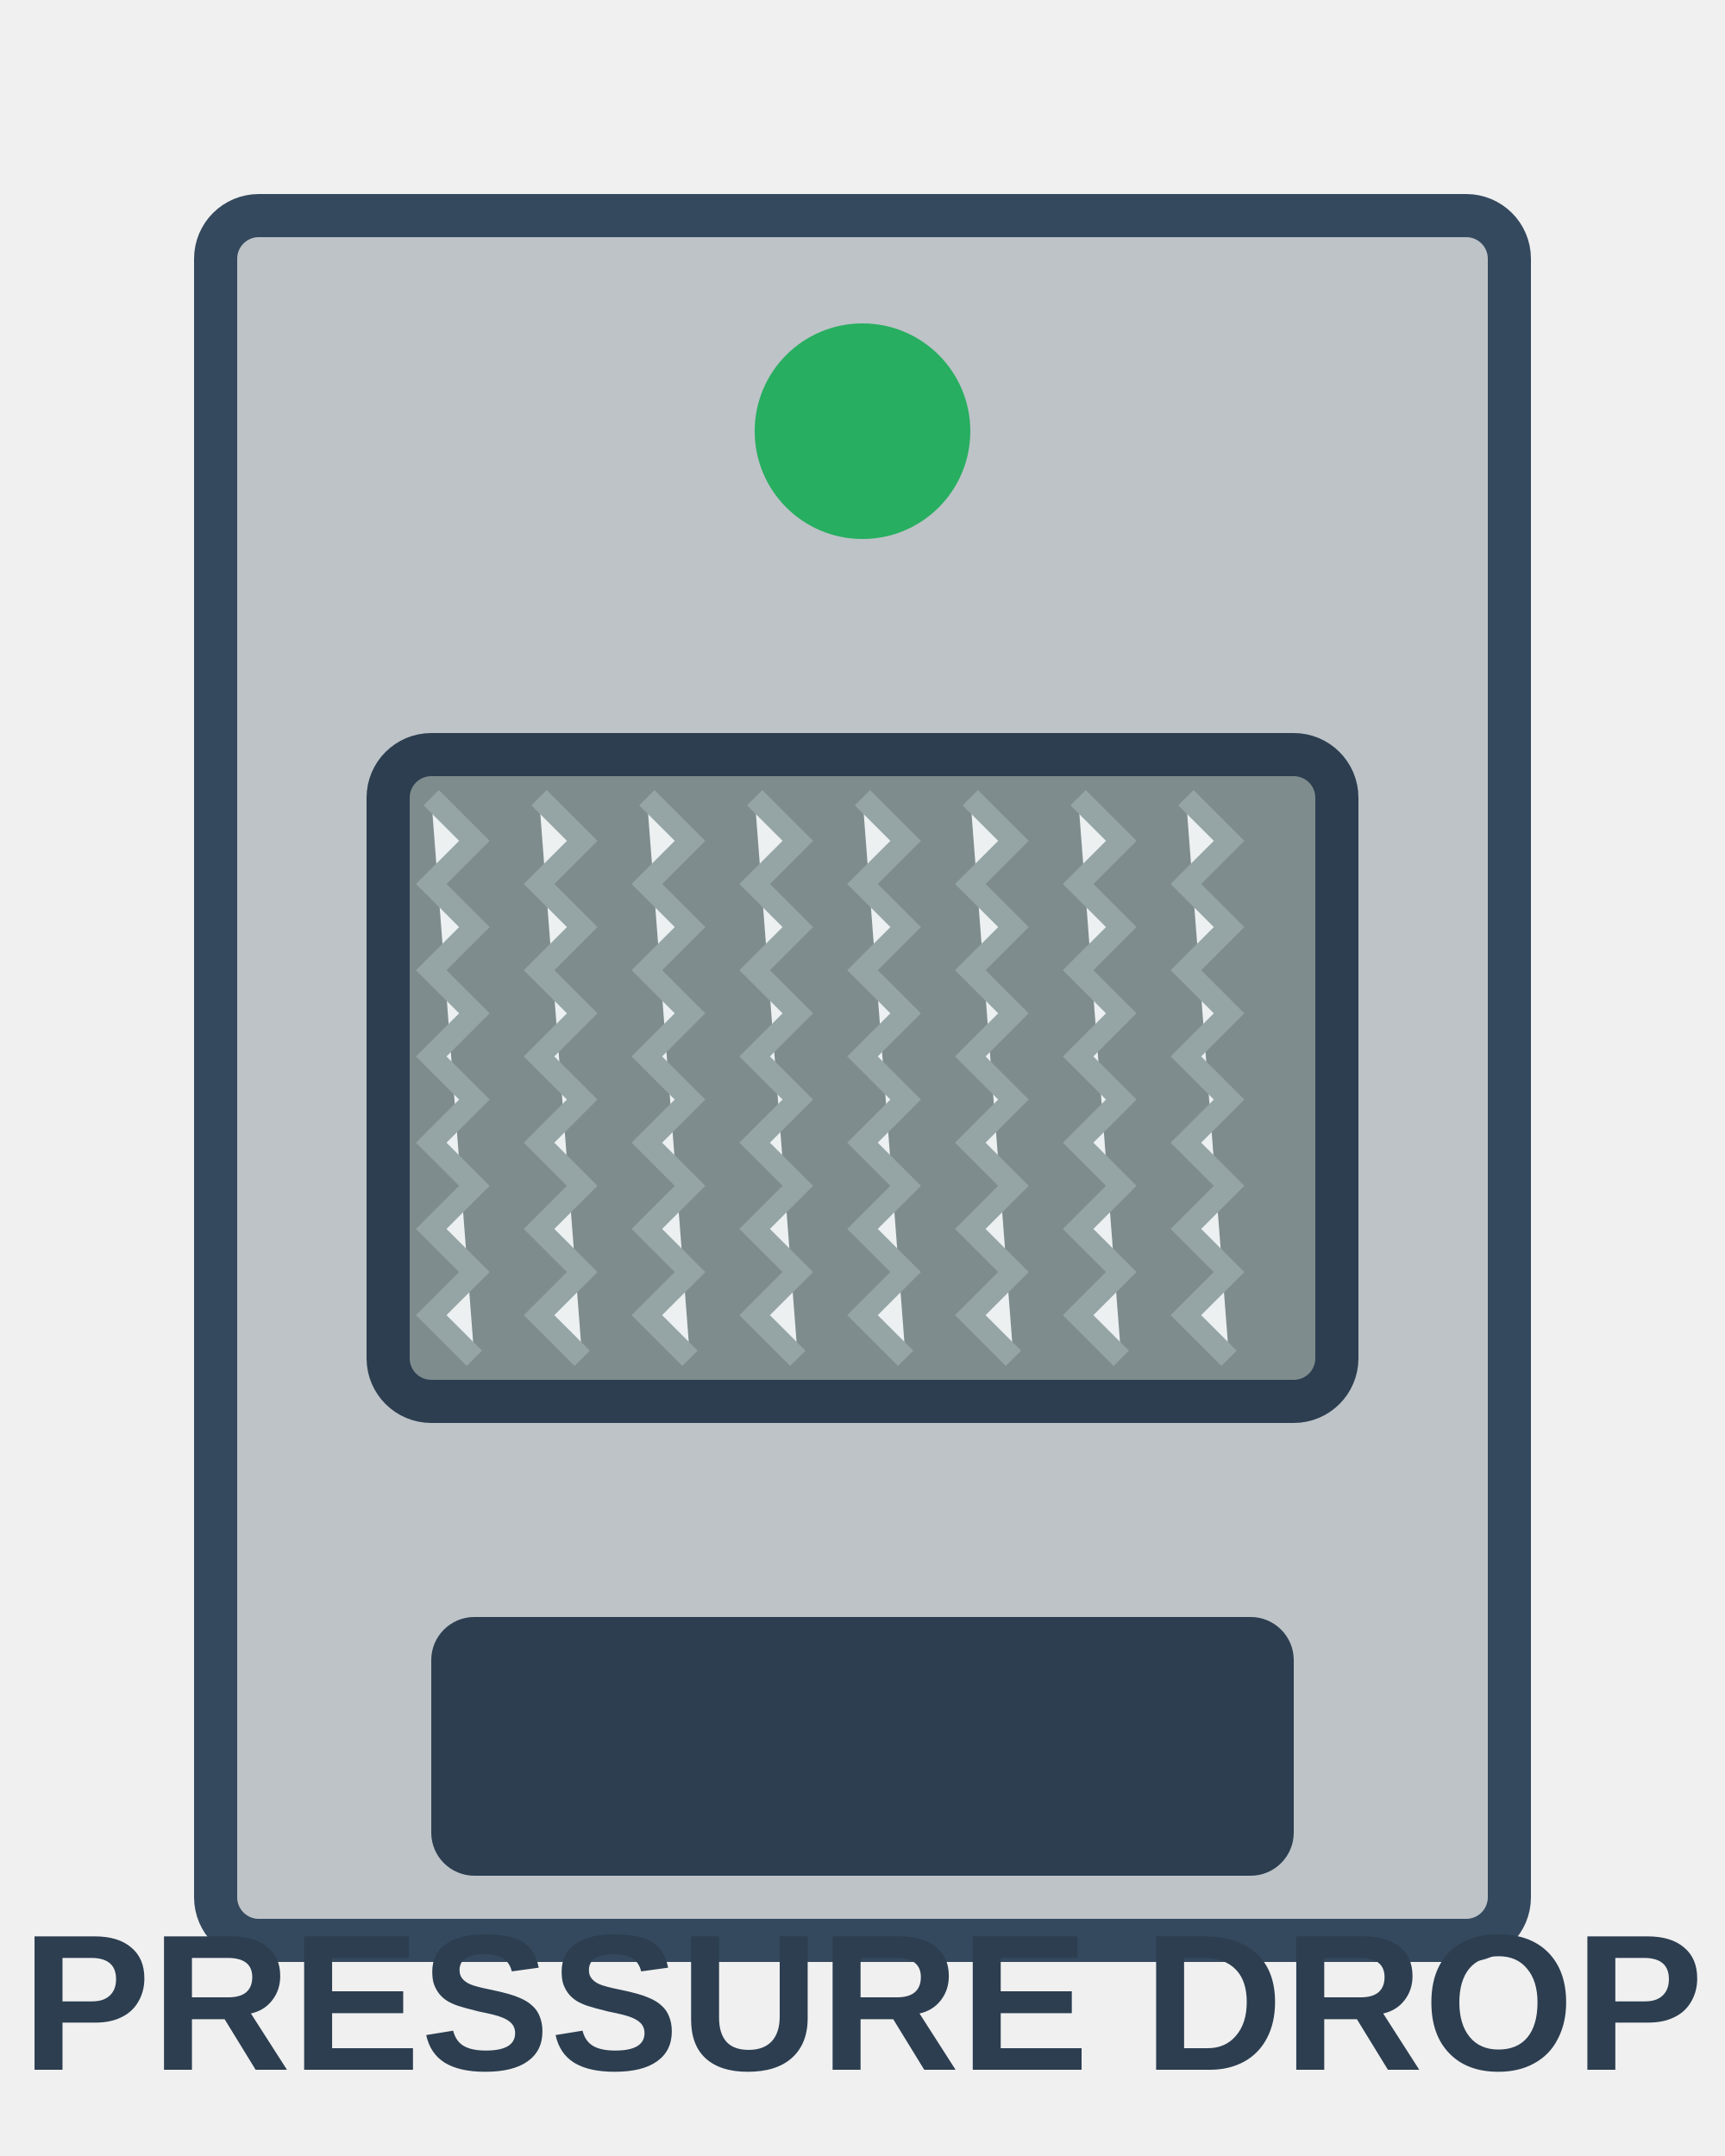
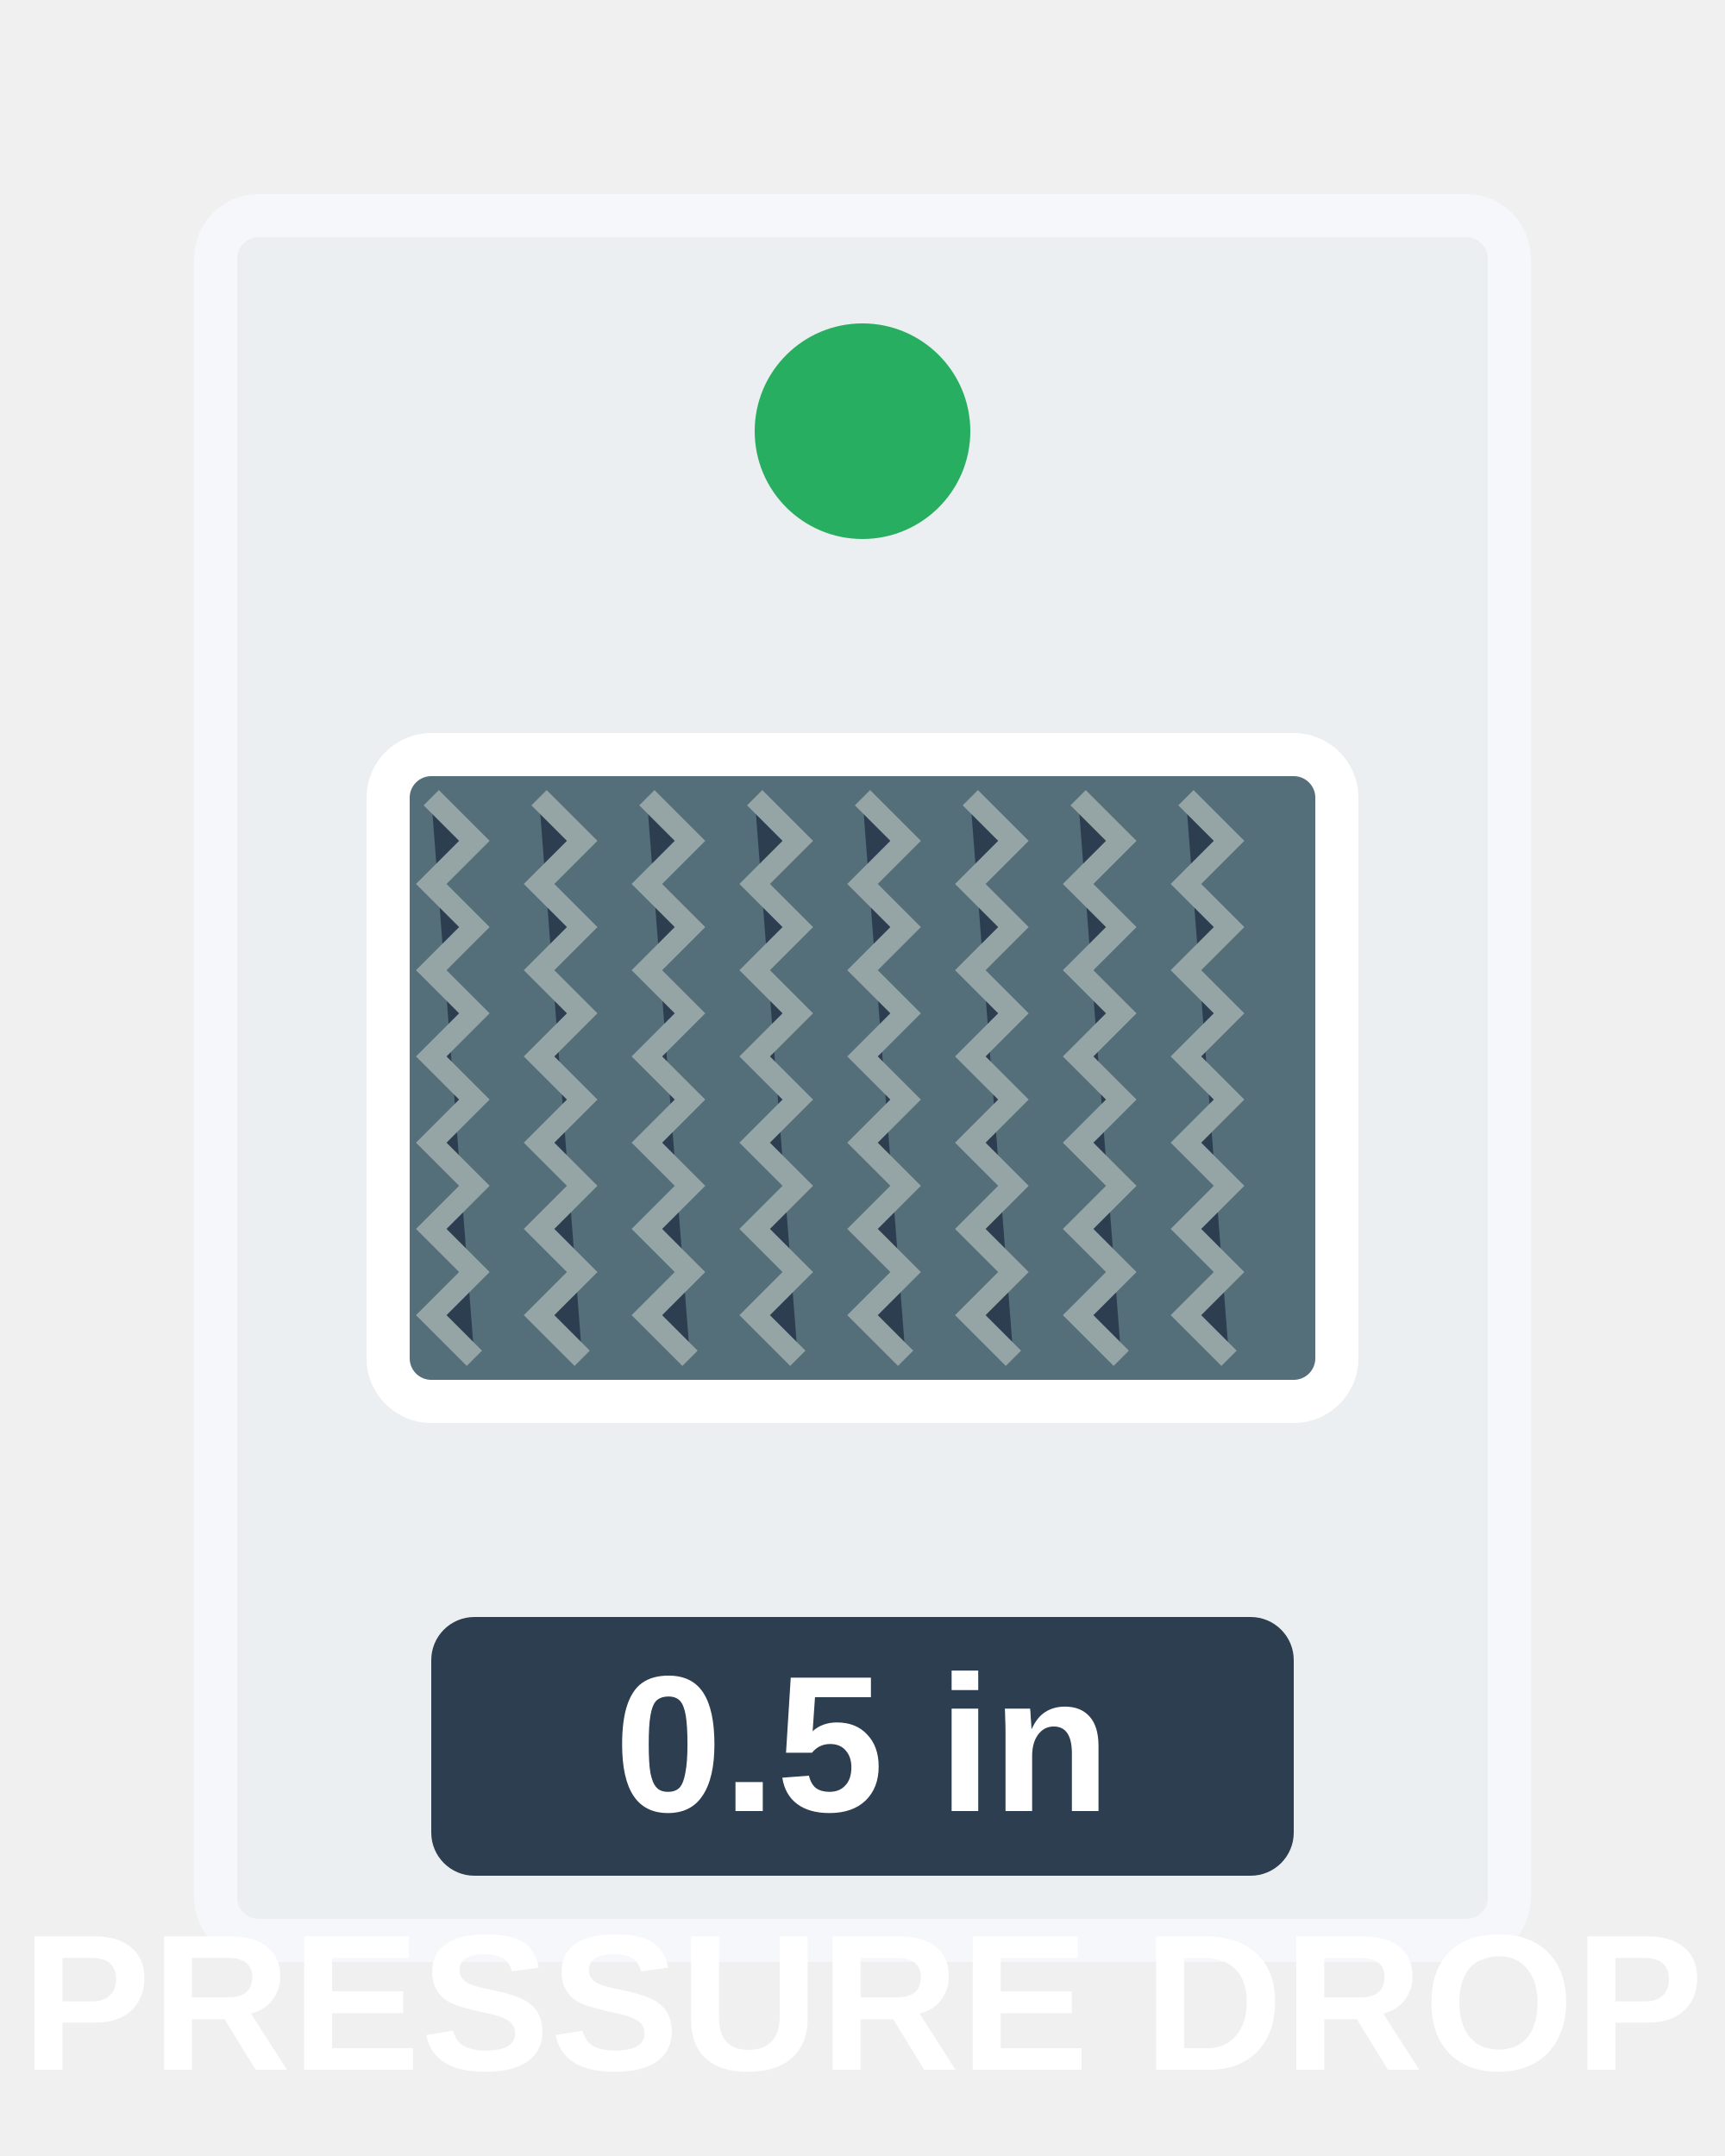
<svg xmlns="http://www.w3.org/2000/svg" viewBox="0 0 80 100" width="100%" height="100%">
  <defs>
    <style>
-       .duct { fill: #bdc3c7; stroke: #34495e; stroke-width: 2; }
-       .filter-frame { fill: #7f8c8d; stroke: #2c3e50; stroke-width: 2; }
-       .filter-media { fill: #ecf0f1; stroke: #95a5a6; stroke-width: 1; }
+       .duct { fill: #eceff1; stroke: #f5f7fa; stroke-width: 2; }
+       .filter-frame { fill: #546e7a; stroke: #ffffff; stroke-width: 2; }
+       .filter-media { fill: #2c3e50; stroke: #95a5a6; stroke-width: 1; }
      .filter-dirty { fill: #8d6e63; }
      .status-good { fill: #27ae60; }
      .status-warning { fill: #f39c12; }
      .status-alarm { fill: #e74c3c; }
-       .label-text { font-family: Arial, sans-serif; font-size: 9px; fill: #2c3e50; text-anchor: middle; font-weight: bold; }
+       .label-text { font-family: Arial, sans-serif; font-size: 9px; fill: #ffffff; text-anchor: middle; font-weight: bold; }
    </style>
  </defs>
  <rect x="10" y="10" width="60" height="80" class="duct" rx="2" />
  <rect x="18" y="35" width="44" height="30" class="filter-frame" rx="2" />
  <g id="filterMedia">
    <path d="M 20 37 L 22 39 L 20 41 L 22 43 L 20 45 L 22 47 L 20 49 L 22 51 L 20 53 L 22 55 L 20 57 L 22 59 L 20 61 L 22 63" class="filter-media" stroke-width="0.5" />
    <path d="M 25 37 L 27 39 L 25 41 L 27 43 L 25 45 L 27 47 L 25 49 L 27 51 L 25 53 L 27 55 L 25 57 L 27 59 L 25 61 L 27 63" class="filter-media" stroke-width="0.5" />
    <path d="M 30 37 L 32 39 L 30 41 L 32 43 L 30 45 L 32 47 L 30 49 L 32 51 L 30 53 L 32 55 L 30 57 L 32 59 L 30 61 L 32 63" class="filter-media" stroke-width="0.5" />
    <path d="M 35 37 L 37 39 L 35 41 L 37 43 L 35 45 L 37 47 L 35 49 L 37 51 L 35 53 L 37 55 L 35 57 L 37 59 L 35 61 L 37 63" class="filter-media" stroke-width="0.5" />
    <path d="M 40 37 L 42 39 L 40 41 L 42 43 L 40 45 L 42 47 L 40 49 L 42 51 L 40 53 L 42 55 L 40 57 L 42 59 L 40 61 L 42 63" class="filter-media" stroke-width="0.5" />
    <path d="M 45 37 L 47 39 L 45 41 L 47 43 L 45 45 L 47 47 L 45 49 L 47 51 L 45 53 L 47 55 L 45 57 L 47 59 L 45 61 L 47 63" class="filter-media" stroke-width="0.5" />
    <path d="M 50 37 L 52 39 L 50 41 L 52 43 L 50 45 L 52 47 L 50 49 L 52 51 L 50 53 L 52 55 L 50 57 L 52 59 L 50 61 L 52 63" class="filter-media" stroke-width="0.5" />
    <path d="M 55 37 L 57 39 L 55 41 L 57 43 L 55 45 L 57 47 L 55 49 L 57 51 L 55 53 L 57 55 L 55 57 L 57 59 L 55 61 L 57 63" class="filter-media" stroke-width="0.5" />
  </g>
  <circle id="statusIndicator" cx="40" cy="20" r="5" class="status-good" />
  <rect x="20" y="75" width="40" height="12" fill="#2c3e50" rx="2" />
-   <text id="pressureText" x="40" y="84" class="label-text" fill="#ffffff">0.5 in</text>
+   <text id="pressureText" x="40" y="84" class="label-text" fill="#546e7a">0.5 in</text>
  <text x="40" y="96" class="label-text" font-size="7">PRESSURE DROP</text>
</svg>
